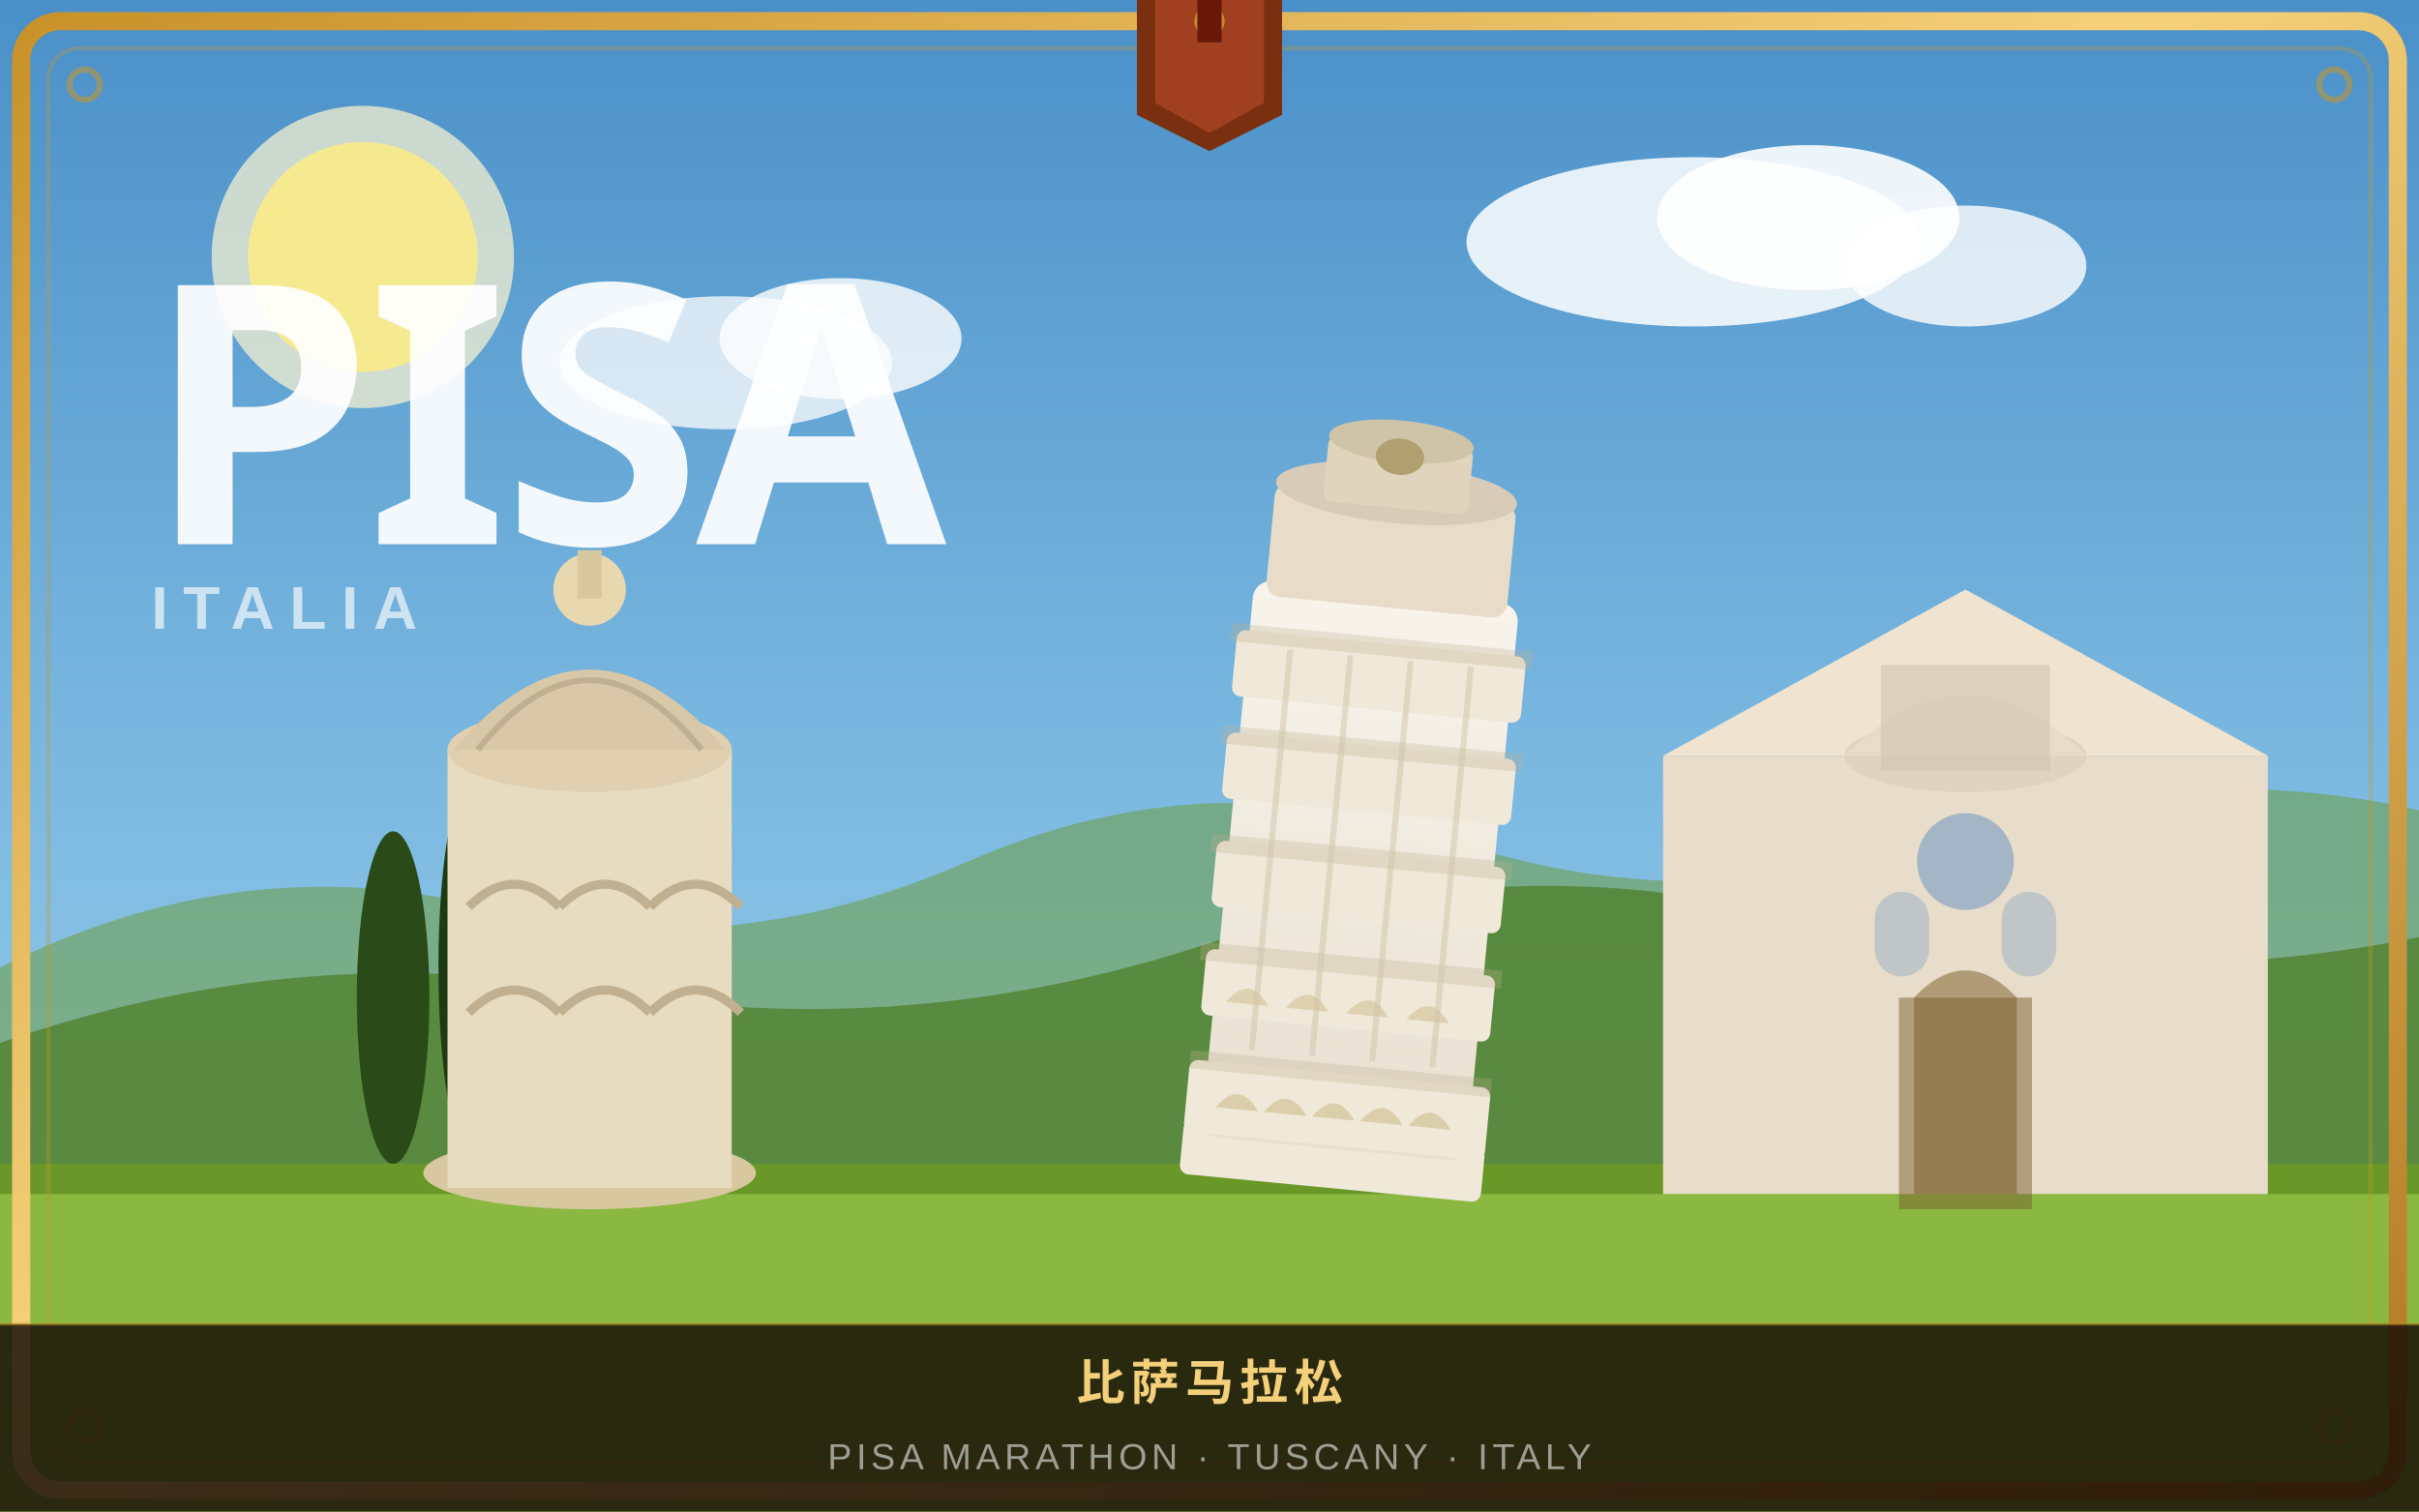
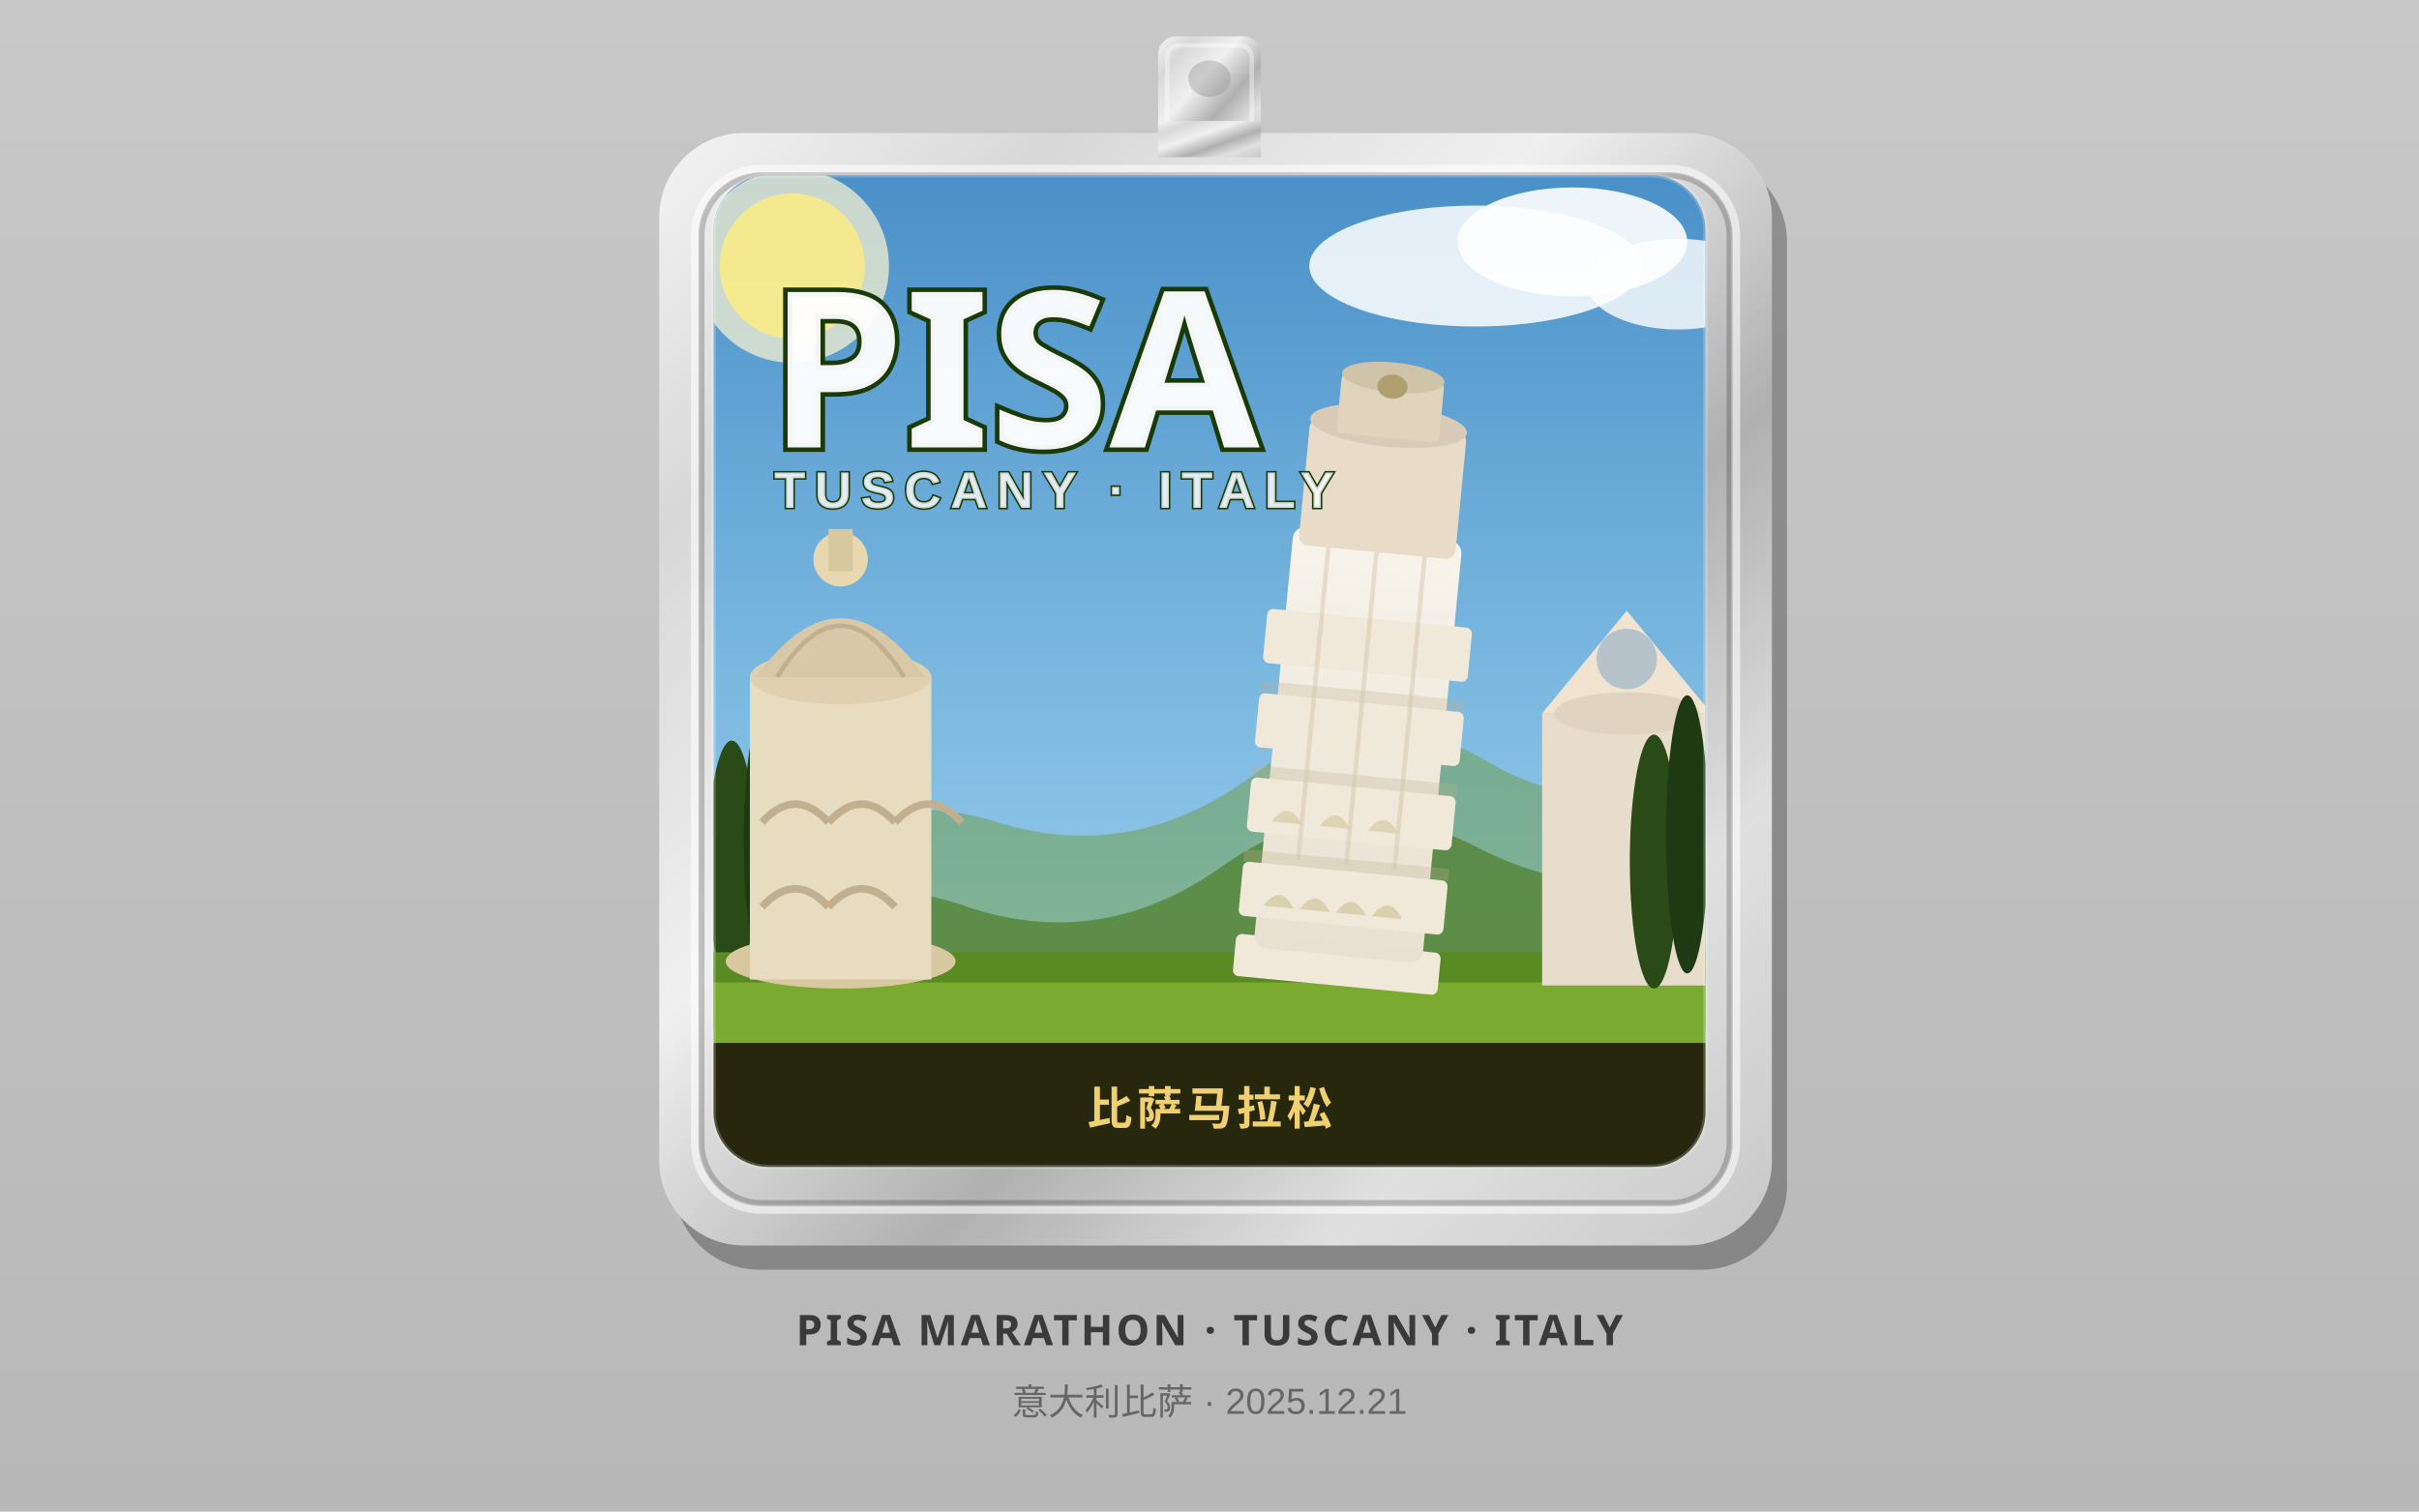
<svg xmlns="http://www.w3.org/2000/svg" viewBox="0 0 800 500">
  <defs>
-     <linearGradient id="sky-pi" x1="0" y1="0" x2="0" y2="1">
+     <linearGradient id="bg" x1="0" y1="0" x2="0" y2="1">
+       <stop offset="0%" stop-color="#c8c8c8" />
+       <stop offset="100%" stop-color="#b8b8b8" />
+     </linearGradient>
+     <linearGradient id="silver" x1="0" y1="0" x2="1" y2="1">
+       <stop offset="0%" stop-color="#f4f4f4" />
+       <stop offset="18%" stop-color="#d8d8d8" />
+       <stop offset="40%" stop-color="#f0f0f0" />
+       <stop offset="62%" stop-color="#b0b0b0" />
+       <stop offset="80%" stop-color="#e0e0e0" />
+       <stop offset="100%" stop-color="#c8c8c8" />
+     </linearGradient>
+     <linearGradient id="sky" x1="0" y1="0" x2="0" y2="1">
      <stop offset="0%" stop-color="#4a90c8" />
      <stop offset="50%" stop-color="#7ab8e0" />
      <stop offset="100%" stop-color="#a8d4f0" />
-     </linearGradient>
-     <linearGradient id="gold-pi" x1="0" y1="0" x2="1" y2="1">
-       <stop offset="0%" stop-color="#c9922a" />
-       <stop offset="45%" stop-color="#f5d07a" />
-       <stop offset="100%" stop-color="#b07820" />
    </linearGradient>
    <linearGradient id="marble" x1="0" y1="0" x2="0" y2="1">
      <stop offset="0%" stop-color="#f8f4ec" />
      <stop offset="100%" stop-color="#e8e0d0" />
    </linearGradient>
+     <clipPath id="clip">
+       <rect x="236" y="58" width="328" height="328" rx="18" />
+     </clipPath>
  </defs>
-   <rect width="800" height="500" fill="url(#sky-pi)" />
-   <circle cx="120" cy="85" r="50" fill="#fff5d0" opacity="0.7" />
-   <circle cx="120" cy="85" r="38" fill="#ffee80" opacity="0.8" />
-   <ellipse cx="560" cy="80" rx="75" ry="28" fill="white" opacity="0.85" />
-   <ellipse cx="598" cy="72" rx="50" ry="24" fill="white" opacity="0.9" />
-   <ellipse cx="650" cy="88" rx="40" ry="20" fill="white" opacity="0.8" />
-   <ellipse cx="240" cy="120" rx="55" ry="22" fill="white" opacity="0.75" />
-   <ellipse cx="278" cy="112" rx="40" ry="20" fill="white" opacity="0.8" />
-   <path d="M0,320 Q80,280 160,300 Q240,320 320,285 Q400,250 480,278 Q560,305 640,278 Q720,250 800,268 L800,500 L0,500Z" fill="#6a9a30" opacity="0.5" />
-   <path d="M0,345 Q100,310 200,328 Q300,345 400,312 Q500,278 600,305 Q700,330 800,310 L800,500 L0,500Z" fill="#4a7a20" opacity="0.7" />
-   <ellipse cx="130" cy="330" rx="12" ry="55" fill="#2a4a18" />
-   <ellipse cx="155" cy="320" rx="10" ry="60" fill="#1e3a12" />
-   <ellipse cx="178" cy="335" rx="11" ry="50" fill="#2a4a18" />
-   <ellipse cx="620" cy="330" rx="12" ry="55" fill="#2a4a18" />
-   <ellipse cx="645" cy="318" rx="10" ry="62" fill="#1e3a12" />
-   <ellipse cx="668" cy="332" rx="11" ry="52" fill="#2a4a18" />
-   <rect x="0" y="390" width="800" height="110" fill="#8ab840" />
-   <rect x="0" y="385" width="800" height="10" fill="#6a9828" />
-   <ellipse cx="195" cy="388" rx="55" ry="12" fill="#d8c8a0" />
-   <rect x="148" y="248" width="94" height="145" fill="#e8dcc0" />
-   <ellipse cx="195" cy="248" rx="47" ry="14" fill="#e0d0b0" />
-   <path d="M150,248 Q195,195 240,248 Z" fill="#d8c8a8" />
-   <path d="M158,248 Q195,202 232,248" fill="none" stroke="#c0b090" stroke-width="2" />
-   <path d="M155,300 Q170,285 185,300" fill="none" stroke="#c0b090" stroke-width="3" />
-   <path d="M185,300 Q200,285 215,300" fill="none" stroke="#c0b090" stroke-width="3" />
-   <path d="M215,300 Q230,285 245,300" fill="none" stroke="#c0b090" stroke-width="3" />
-   <path d="M155,335 Q170,320 185,335" fill="none" stroke="#c0b090" stroke-width="3" />
-   <path d="M185,335 Q200,320 215,335" fill="none" stroke="#c0b090" stroke-width="3" />
-   <path d="M215,335 Q230,320 245,335" fill="none" stroke="#c0b090" stroke-width="3" />
-   <circle cx="195" cy="195" r="12" fill="#e8d8b0" />
-   <rect x="191" y="182" width="8" height="16" fill="#d8c8a0" />
-   <g transform="rotate(5.5, 440, 390)">
-     <rect x="390" y="375" width="100" height="18" rx="3" fill="#f0e8d8" />
-     <rect x="396" y="195" width="88" height="185" rx="6" fill="url(#marble)" />
-     <rect x="390" y="355" width="100" height="24" rx="3" fill="#f0e8d8" />
-     <rect x="392" y="318" width="96" height="22" rx="3" fill="#f0e8d8" />
-     <rect x="392" y="282" width="96" height="22" rx="3" fill="#f0e8d8" />
-     <rect x="392" y="246" width="96" height="22" rx="3" fill="#f0e8d8" />
-     <rect x="392" y="212" width="96" height="22" rx="3" fill="#f0e8d8" />
-     <path d="M400,370 Q407,360 414,370" fill="#d4c8a0" opacity="0.8" />
-     <path d="M416,370 Q423,360 430,370" fill="#d4c8a0" opacity="0.8" />
-     <path d="M432,370 Q439,360 446,370" fill="#d4c8a0" opacity="0.8" />
-     <path d="M448,370 Q455,360 462,370" fill="#d4c8a0" opacity="0.8" />
-     <path d="M464,370 Q471,360 478,370" fill="#d4c8a0" opacity="0.8" />
-     <path d="M400,335 Q407,325 414,335" fill="#d4c8a0" opacity="0.7" />
-     <path d="M420,335 Q427,325 434,335" fill="#d4c8a0" opacity="0.7" />
-     <path d="M440,335 Q447,325 454,335" fill="#d4c8a0" opacity="0.7" />
-     <path d="M460,335 Q467,325 474,335" fill="#d4c8a0" opacity="0.7" />
-     <rect x="390" y="352" width="100" height="6" fill="#c0b090" opacity="0.3" />
-     <rect x="390" y="316" width="100" height="6" fill="#c0b090" opacity="0.3" />
-     <rect x="390" y="280" width="100" height="6" fill="#c0b090" opacity="0.3" />
-     <rect x="390" y="244" width="100" height="6" fill="#c0b090" opacity="0.3" />
-     <rect x="390" y="210" width="100" height="6" fill="#c0b090" opacity="0.3" />
-     <rect x="400" y="162" width="80" height="38" rx="5" fill="#e8dcc8" />
-     <ellipse cx="440" cy="162" rx="40" ry="10" fill="#d8ccb8" />
-     <rect x="416" y="145" width="48" height="22" rx="3" fill="#e0d4bc" />
-     <ellipse cx="440" cy="145" rx="24" ry="7" fill="#d0c4a8" />
-     <ellipse cx="440" cy="150" rx="8" ry="6" fill="#b0a070" />
-     <line x1="410" y1="217" x2="410" y2="350" stroke="#d0c4a8" stroke-width="2" opacity="0.5" />
-     <line x1="430" y1="217" x2="430" y2="350" stroke="#d0c4a8" stroke-width="2" opacity="0.5" />
-     <line x1="450" y1="217" x2="450" y2="350" stroke="#d0c4a8" stroke-width="2" opacity="0.5" />
-     <line x1="470" y1="217" x2="470" y2="350" stroke="#d0c4a8" stroke-width="2" opacity="0.5" />
+   <rect width="800" height="500" fill="url(#bg)" />
+   <rect x="218" y="44" width="368" height="368" rx="28" fill="rgba(0,0,0,0.28)" transform="translate(5,8)" />
+   <rect x="218" y="44" width="368" height="368" rx="28" fill="url(#silver)" />
+   <rect x="230" y="56" width="344" height="344" rx="22" fill="none" stroke="rgba(255,255,255,0.55)" stroke-width="3" />
+   <rect x="232" y="58" width="340" height="340" rx="20" fill="none" stroke="rgba(0,0,0,0.2)" stroke-width="2" />
+   <g clip-path="url(#clip)">
+     <rect x="236" y="58" width="328" height="328" fill="url(#sky)" />
+     <ellipse cx="488" cy="88" rx="55" ry="20" fill="white" opacity="0.85" />
+     <ellipse cx="520" cy="80" rx="38" ry="18" fill="white" opacity="0.9" />
+     <ellipse cx="555" cy="94" rx="30" ry="15" fill="white" opacity="0.8" />
+     <circle cx="262" cy="88" r="32" fill="#fff5d0" opacity="0.7" />
+     <circle cx="262" cy="88" r="24" fill="#ffee80" opacity="0.8" />
+     <path d="M236,290 Q285,258 330,272 Q375,286 415,256 Q452,228 492,252 Q530,274 564,252 L564,340 L236,340Z" fill="#6a9a30" opacity="0.45" />
+     <path d="M236,312 Q278,285 320,300 Q365,315 405,286 Q445,258 488,280 Q530,302 564,282 L564,340 L236,340Z" fill="#4a7a20" opacity="0.65" />
+     <ellipse cx="242" cy="285" rx="8" ry="40" fill="#2a4a18" />
+     <ellipse cx="253" cy="278" rx="7" ry="44" fill="#1e3a12" />
+     <rect x="236" y="320" width="328" height="66" fill="#7aaa30" />
+     <rect x="236" y="315" width="328" height="10" fill="#5a8a22" />
+     <ellipse cx="278" cy="318" rx="38" ry="9" fill="#d8c8a0" />
+     <rect x="248" y="224" width="60" height="100" fill="#e8dcc0" />
+     <ellipse cx="278" cy="224" rx="30" ry="9" fill="#e0d0b0" />
+     <path d="M250,224 Q278,185 306,224Z" fill="#d8c8a8" />
+     <path d="M257,224 Q278,190 299,224" fill="none" stroke="#c0b090" stroke-width="1.5" />
+     <path d="M252,272 Q263,260 274,272" fill="none" stroke="#c0b090" stroke-width="2.5" />
+     <path d="M274,272 Q285,260 296,272" fill="none" stroke="#c0b090" stroke-width="2.5" />
+     <path d="M296,272 Q307,260 318,272" fill="none" stroke="#c0b090" stroke-width="2.5" />
+     <path d="M252,300 Q263,288 274,300" fill="none" stroke="#c0b090" stroke-width="2.5" />
+     <path d="M274,300 Q285,288 296,300" fill="none" stroke="#c0b090" stroke-width="2.5" />
+     <circle cx="278" cy="185" r="9" fill="#e8d8b0" />
+     <rect x="274" y="175" width="8" height="14" fill="#d8c8a0" />
+     <g transform="rotate(5.5, 442, 320)">
+       <rect x="408" y="312" width="68" height="14" rx="2" fill="#f0e8d8" />
+       <rect x="414" y="176" width="56" height="140" rx="4" fill="url(#marble)" />
+       <rect x="408" y="288" width="68" height="18" rx="2" fill="#f0e8d8" />
+       <rect x="408" y="260" width="68" height="18" rx="2" fill="#f0e8d8" />
+       <rect x="408" y="232" width="68" height="18" rx="2" fill="#f0e8d8" />
+       <rect x="408" y="204" width="68" height="18" rx="2" fill="#f0e8d8" />
+       <path d="M416,302 Q421,294 426,302" fill="#d4c8a0" opacity="0.75" />
+       <path d="M428,302 Q433,294 438,302" fill="#d4c8a0" opacity="0.75" />
+       <path d="M440,302 Q445,294 450,302" fill="#d4c8a0" opacity="0.75" />
+       <path d="M452,302 Q457,294 462,302" fill="#d4c8a0" opacity="0.75" />
+       <path d="M416,274 Q421,266 426,274" fill="#d4c8a0" opacity="0.65" />
+       <path d="M432,274 Q437,266 442,274" fill="#d4c8a0" opacity="0.65" />
+       <path d="M448,274 Q453,266 458,274" fill="#d4c8a0" opacity="0.65" />
+       <rect x="408" y="284" width="68" height="4" fill="#c0b090" opacity="0.28" />
+       <rect x="408" y="256" width="68" height="4" fill="#c0b090" opacity="0.28" />
+       <rect x="408" y="228" width="68" height="4" fill="#c0b090" opacity="0.28" />
+       <line x1="426" y1="180" x2="426" y2="286" stroke="#d0c4a8" stroke-width="1.5" opacity="0.45" />
+       <line x1="442" y1="180" x2="442" y2="286" stroke="#d0c4a8" stroke-width="1.5" opacity="0.45" />
+       <line x1="458" y1="180" x2="458" y2="286" stroke="#d0c4a8" stroke-width="1.5" opacity="0.45" />
+       <rect x="416" y="140" width="52" height="42" rx="3" fill="#e8dcc8" />
+       <ellipse cx="442" cy="140" rx="26" ry="7" fill="#d8ccb8" />
+       <rect x="425" y="124" width="34" height="20" rx="2" fill="#e0d4bc" />
+       <ellipse cx="442" cy="124" rx="17" ry="5" fill="#d0c4a8" />
+       <ellipse cx="442" cy="127" rx="5" ry="4" fill="#b0a070" />
+     </g>
+     <rect x="510" y="236" width="58" height="90" fill="#e8dcca" />
+     <path d="M510,236 L538,202 L566,236Z" fill="#f0e4d0" />
+     <ellipse cx="538" cy="236" rx="24" ry="7" fill="#e0d4c0" />
+     <circle cx="538" cy="218" r="10" fill="#6090c0" opacity="0.4" />
+     <ellipse cx="547" cy="285" rx="8" ry="42" fill="#2a4a18" />
+     <ellipse cx="558" cy="276" rx="7" ry="46" fill="#1e3a12" />
+     <rect x="236" y="345" width="328" height="41" fill="rgba(20,10,5,0.82)" />
+     <text x="254" y="148" font-family="'Arial Black',Impact,sans-serif" font-size="72" font-weight="900" fill="white" fill-opacity="0.95" stroke="#1a3a0a" stroke-width="3" paint-order="stroke">PISA</text>
+     <text x="256" y="168" font-family="Arial,sans-serif" font-size="17" font-weight="700" fill="white" fill-opacity="0.8" stroke="#1a3a0a" stroke-width="1" paint-order="stroke" letter-spacing="3">TUSCANY · ITALY</text>
+     <text x="400" y="372" font-family="'Arial Black',sans-serif" font-size="15" font-weight="900" fill="#f0d070" text-anchor="middle" letter-spacing="1.5">比萨马拉松</text>
  </g>
-   <rect x="550" y="250" width="200" height="145" fill="#e8dcca" />
-   <path d="M550,250 L650,195 L750,250 Z" fill="#f0e4d0" />
-   <ellipse cx="650" cy="250" rx="40" ry="12" fill="#e0d4c0" />
-   <path d="M610,250 Q650,210 690,250 Z" fill="#e8dcc8" />
-   <rect x="622" y="220" width="56" height="35" fill="#d0c4b0" opacity="0.6" />
-   <path d="M633,395 L633,330 Q650,312 667,330 L667,395 Z" fill="#8B7040" opacity="0.6" />
-   <rect x="628" y="330" width="44" height="70" fill="#7a6030" opacity="0.5" />
-   <circle cx="650" cy="285" r="16" fill="#6090c0" opacity="0.5" />
-   <rect x="620" y="295" width="18" height="28" rx="9" fill="#6090c0" opacity="0.3" />
-   <rect x="662" y="295" width="18" height="28" rx="9" fill="#6090c0" opacity="0.3" />
-   <rect x="7" y="7" width="786" height="486" rx="13" ry="13" fill="none" stroke="url(#gold-pi)" stroke-width="6" />
-   <rect x="16" y="16" width="768" height="468" rx="10" ry="10" fill="none" stroke="rgba(200,150,40,0.3)" stroke-width="1.5" />
-   <circle cx="28" cy="28" r="5" fill="none" stroke="rgba(200,150,40,0.55)" stroke-width="2" />
-   <circle cx="772" cy="28" r="5" fill="none" stroke="rgba(200,150,40,0.55)" stroke-width="2" />
-   <circle cx="28" cy="472" r="5" fill="none" stroke="rgba(200,150,40,0.55)" stroke-width="2" />
-   <circle cx="772" cy="472" r="5" fill="none" stroke="rgba(200,150,40,0.55)" stroke-width="2" />
-   <path d="M376,0 L424,0 L424,38 L400,50 L376,38 Z" fill="#7a3010" />
-   <path d="M382,0 L418,0 L418,34 L400,44 L382,34 Z" fill="#a04020" />
-   <circle cx="400" cy="7" r="5" fill="#c9922a" opacity="0.9" />
-   <rect x="396" y="0" width="8" height="14" fill="#681808" />
-   <text x="48" y="180" font-family="'Arial Black','Franklin Gothic Heavy',sans-serif" font-size="120" font-weight="900" fill="white" fill-opacity="0.92" letter-spacing="-2">PISA</text>
-   <text x="50" y="208" font-family="Arial,sans-serif" font-size="20" font-weight="600" fill="white" fill-opacity="0.65" letter-spacing="5">ITALIA</text>
-   <rect x="0" y="438" width="800" height="62" fill="rgba(20,10,5,0.82)" />
-   <line x1="0" y1="438" x2="800" y2="438" stroke="rgba(200,150,40,0.4)" stroke-width="1" />
-   <text x="400" y="463" font-family="'Arial Black',sans-serif" font-size="16" font-weight="900" fill="#f5d07a" text-anchor="middle" letter-spacing="2">比萨马拉松</text>
-   <text x="400" y="486" font-family="Arial,sans-serif" font-size="12" fill="rgba(255,255,255,0.55)" text-anchor="middle" letter-spacing="1.5">PISA MARATHON · TUSCANY · ITALY</text>
+   <rect x="236" y="58" width="328" height="328" rx="18" fill="none" stroke="rgba(255,255,255,0.2)" stroke-width="1.5" />
+   <rect x="383" y="12" width="34" height="38" rx="6" fill="url(#silver)" />
+   <rect x="386" y="15" width="28" height="32" rx="4" fill="none" stroke="rgba(255,255,255,0.4)" stroke-width="1.5" />
+   <rect x="383" y="40" width="34" height="12" fill="url(#silver)" />
+   <ellipse cx="400" cy="26" rx="7" ry="6" fill="#888" opacity="0.35" />
+   <text x="400" y="445" font-family="'Arial Black',sans-serif" font-size="14" font-weight="900" fill="#3a3a3a" text-anchor="middle" letter-spacing="1">PISA MARATHON · TUSCANY · ITALY</text>
+   <text x="400" y="468" font-family="Arial,sans-serif" font-size="12" fill="#666" text-anchor="middle">意大利比萨 · 2025.12.21</text>
</svg>
